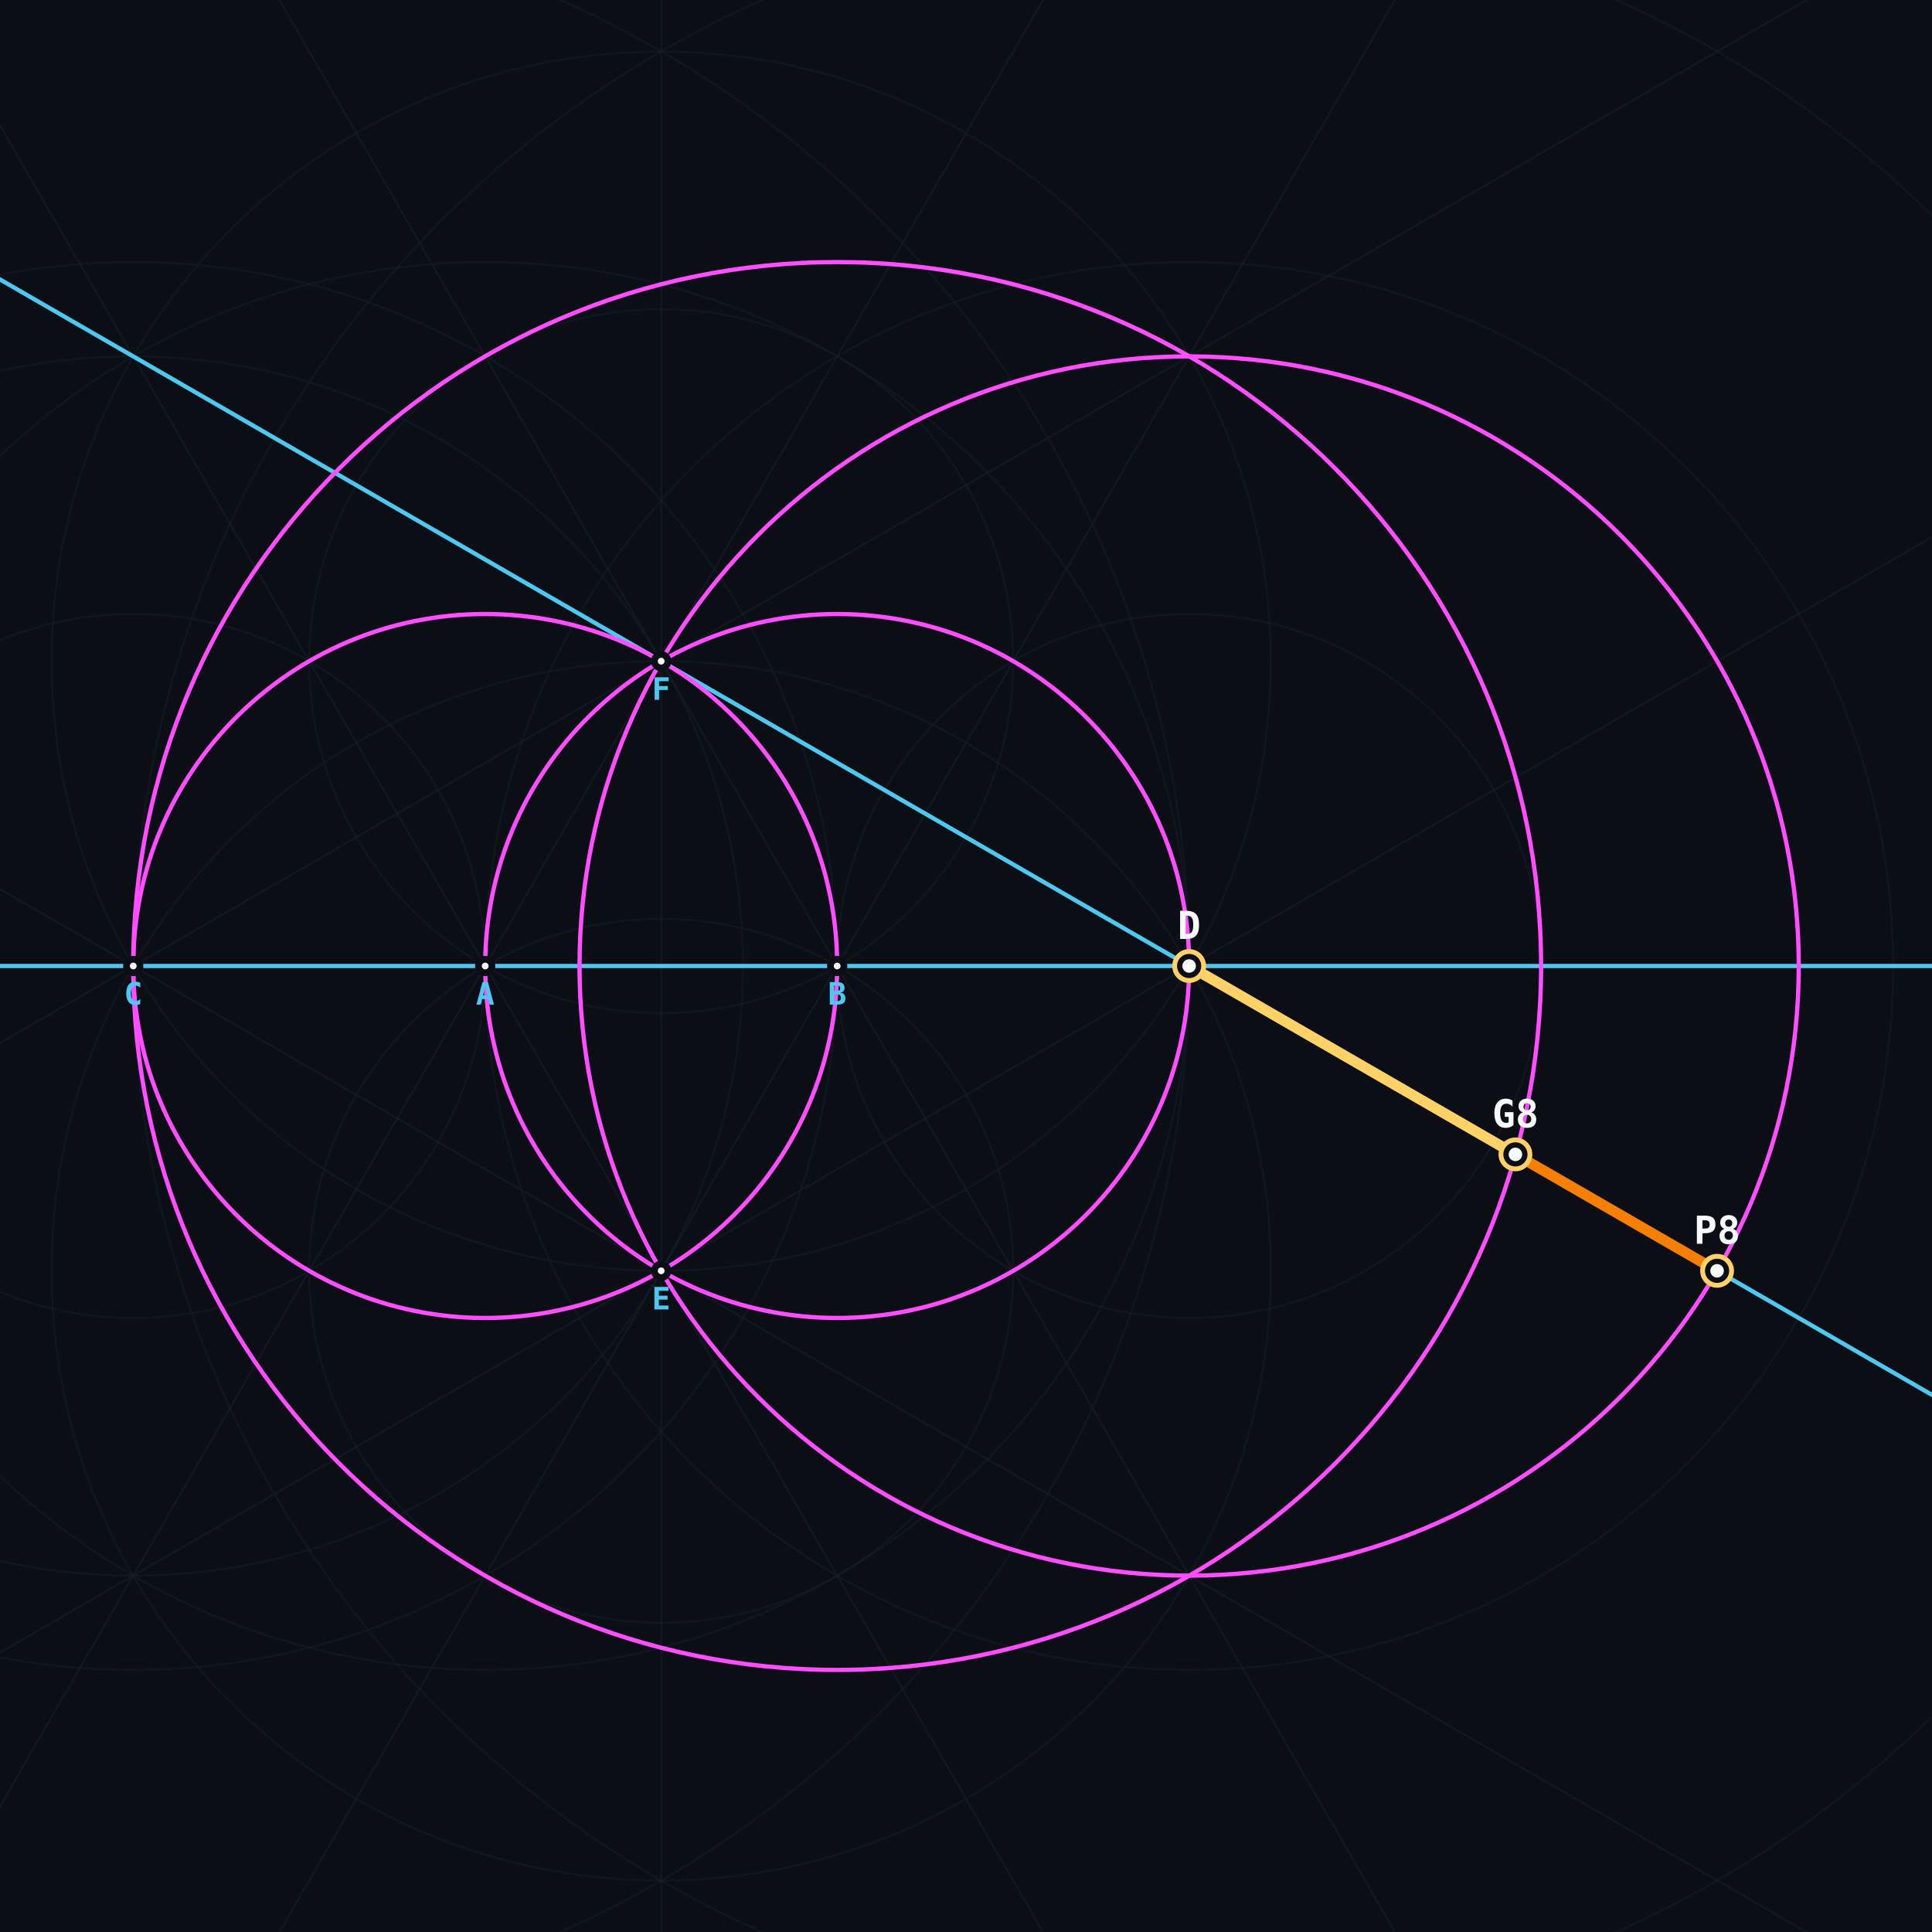
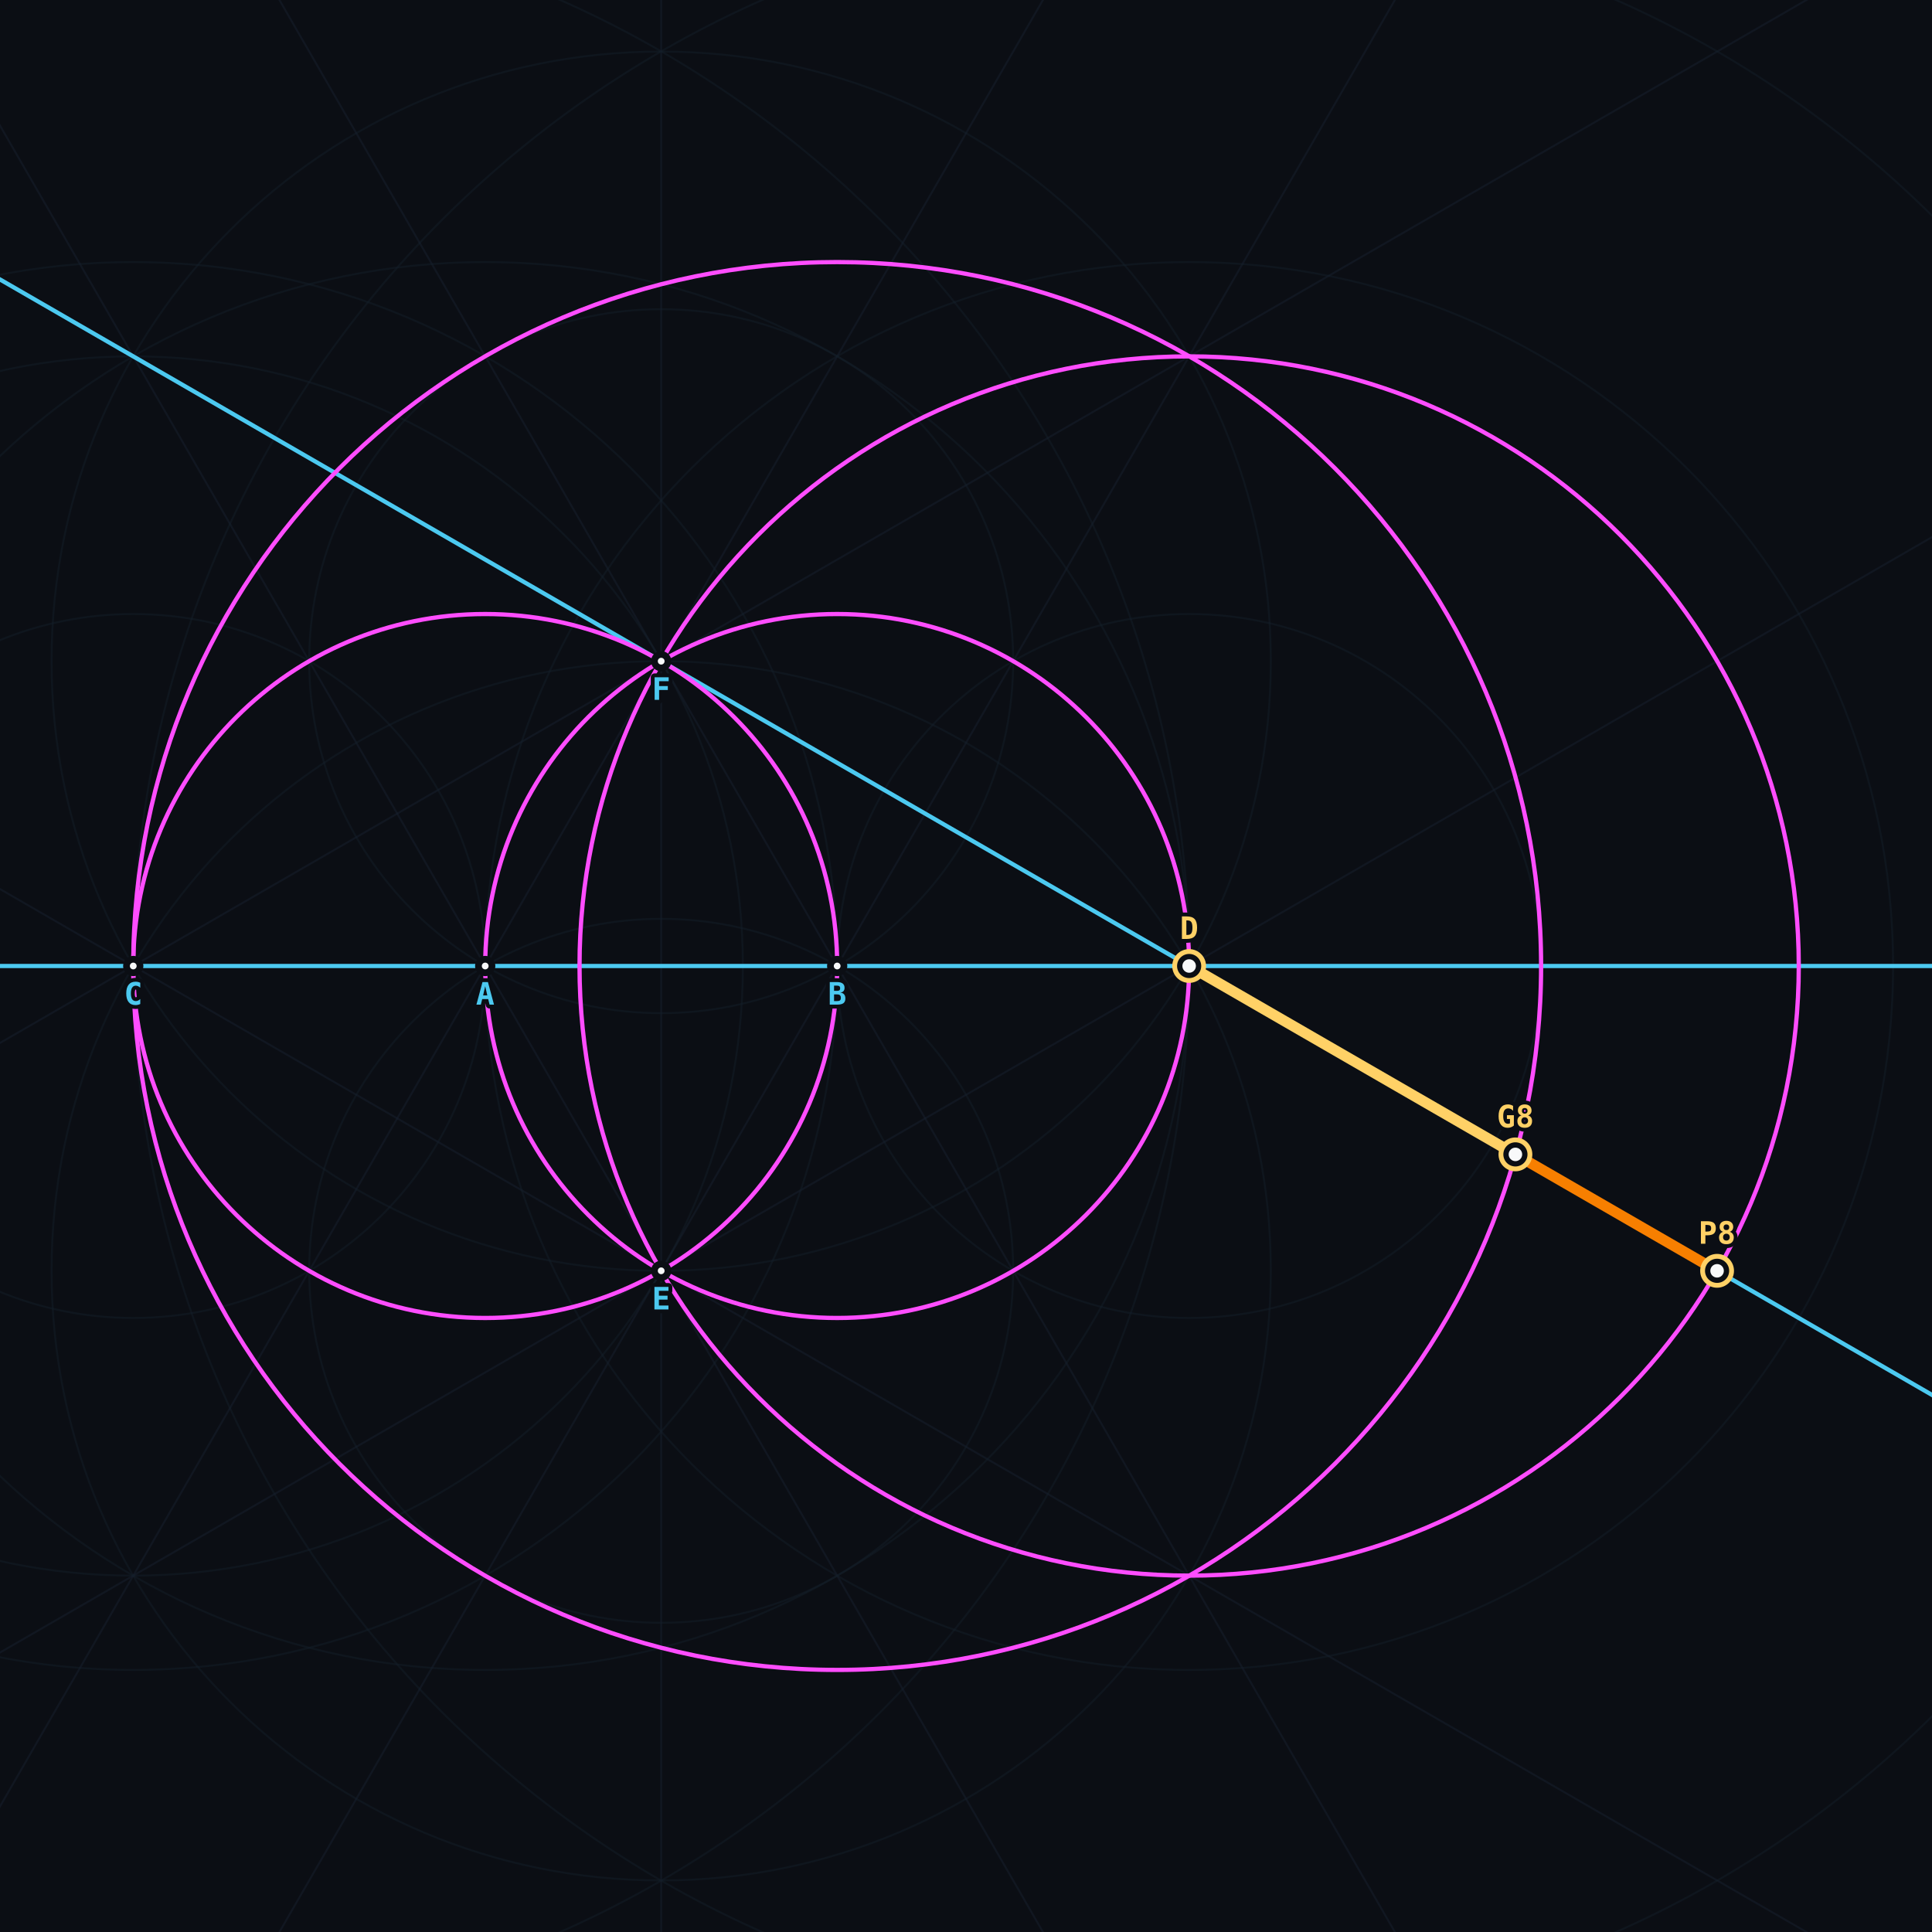
<svg xmlns="http://www.w3.org/2000/svg" viewBox="0 0 1000 1000" width="100%" height="100%" class="levels-svg">
  <defs>
    <clipPath id="sq-clip">
      <rect x="0" y="0" width="1000" height="1000" />
    </clipPath>
  </defs>
  <rect x="0" y="0" width="1000" height="1000" fill="#0b0e14" />
  <g clip-path="url(#sq-clip)">
    <line x1="-328.31" y1="-503.65" x2="921.69" y2="1661.42" stroke="#1a2332" stroke-width="1.0" stroke-opacity="0.45" />
    <line x1="-328.31" y1="1503.65" x2="921.69" y2="-661.42" stroke="#1a2332" stroke-width="1.0" stroke-opacity="0.45" />
    <line x1="1012.77" y1="-503.65" x2="-237.23" y2="1661.42" stroke="#1a2332" stroke-width="1.0" stroke-opacity="0.45" />
    <line x1="1012.77" y1="1503.65" x2="-237.23" y2="-661.42" stroke="#1a2332" stroke-width="1.0" stroke-opacity="0.45" />
    <line x1="-876.93" y1="-46.12" x2="1288.13" y2="1203.88" stroke="#1a2332" stroke-width="1.0" stroke-opacity="0.45" />
    <line x1="-876.93" y1="1046.12" x2="1288.13" y2="-203.88" stroke="#1a2332" stroke-width="1.0" stroke-opacity="0.45" />
    <line x1="1561.39" y1="-46.12" x2="-603.67" y2="1203.88" stroke="#1a2332" stroke-width="1.0" stroke-opacity="0.45" />
    <line x1="342.23" y1="1750.00" x2="342.23" y2="-750.00" stroke="#1a2332" stroke-width="1.0" stroke-opacity="0.45" />
    <circle cx="68.97" cy="500.00" r="182.18" fill="none" stroke="#161f2c" stroke-width="1.0" stroke-opacity="0.45" />
    <circle cx="251.14" cy="500.00" r="364.35" fill="none" stroke="#161f2c" stroke-width="1.0" stroke-opacity="0.45" />
    <circle cx="615.50" cy="500.00" r="364.35" fill="none" stroke="#161f2c" stroke-width="1.0" stroke-opacity="0.45" />
    <circle cx="342.23" cy="657.77" r="182.18" fill="none" stroke="#161f2c" stroke-width="1.0" stroke-opacity="0.45" />
    <circle cx="342.23" cy="342.23" r="182.18" fill="none" stroke="#161f2c" stroke-width="1.0" stroke-opacity="0.45" />
    <circle cx="68.97" cy="500.00" r="364.35" fill="none" stroke="#161f2c" stroke-width="1.0" stroke-opacity="0.45" />
    <circle cx="615.50" cy="500.00" r="182.18" fill="none" stroke="#161f2c" stroke-width="1.0" stroke-opacity="0.45" />
    <circle cx="68.97" cy="500.00" r="546.53" fill="none" stroke="#161f2c" stroke-width="1.0" stroke-opacity="0.45" />
    <circle cx="615.50" cy="500.00" r="546.53" fill="none" stroke="#161f2c" stroke-width="1.0" stroke-opacity="0.45" />
    <circle cx="68.97" cy="500.00" r="315.54" fill="none" stroke="#161f2c" stroke-width="1.0" stroke-opacity="0.45" />
    <circle cx="342.23" cy="657.77" r="315.54" fill="none" stroke="#161f2c" stroke-width="1.0" stroke-opacity="0.45" />
    <circle cx="342.23" cy="342.23" r="315.54" fill="none" stroke="#161f2c" stroke-width="1.0" stroke-opacity="0.45" />
    <line x1="-907.77" y1="500.00" x2="1592.23" y2="500.00" stroke="#4cc9f0" stroke-width="2.2" stroke-linecap="round" />
    <line x1="1561.39" y1="1046.12" x2="-603.67" y2="-203.88" stroke="#4cc9f0" stroke-width="2.2" stroke-linecap="round" />
    <circle cx="251.14" cy="500.00" r="182.18" fill="none" stroke="#ff4dff" stroke-width="2.2" />
    <circle cx="433.32" cy="500.00" r="182.18" fill="none" stroke="#ff4dff" stroke-width="2.2" />
    <circle cx="433.32" cy="500.00" r="364.35" fill="none" stroke="#ff4dff" stroke-width="2.2" />
    <circle cx="615.50" cy="500.00" r="315.54" fill="none" stroke="#ff4dff" stroke-width="2.2" />
    <circle class="geom-point" cx="251.14" cy="500.00" r="3.5" data-base-r="3.5" fill="#f8f9fa" stroke="#0b0e14" stroke-width="3.5" />
-     <text class="geom-label" x="251.14" y="520.00" data-anchor-x="251.14" data-anchor-y="500.00" data-offset-y="20" data-base-font="16" fill="#4cc9f0" font-family="monospace" font-size="16" font-weight="bold" text-anchor="middle">A</text>
+     <text class="geom-label" x="251.14" y="520.00" data-anchor-x="251.14" data-anchor-y="500.00" data-offset-y="20" data-base-font="16" fill="#4cc9f0" stroke="#0b0e14" stroke-width="4" stroke-linejoin="round" paint-order="stroke fill" font-family="monospace" font-size="16" font-weight="bold" text-anchor="middle">A</text>
    <circle class="geom-point" cx="433.32" cy="500.00" r="3.5" data-base-r="3.5" fill="#f8f9fa" stroke="#0b0e14" stroke-width="3.5" />
-     <text class="geom-label" x="433.32" y="520.00" data-anchor-x="433.32" data-anchor-y="500.00" data-offset-y="20" data-base-font="16" fill="#4cc9f0" font-family="monospace" font-size="16" font-weight="bold" text-anchor="middle">B</text>
+     <text class="geom-label" x="433.32" y="520.00" data-anchor-x="433.32" data-anchor-y="500.00" data-offset-y="20" data-base-font="16" fill="#4cc9f0" stroke="#0b0e14" stroke-width="4" stroke-linejoin="round" paint-order="stroke fill" font-family="monospace" font-size="16" font-weight="bold" text-anchor="middle">B</text>
    <circle class="geom-point" cx="68.97" cy="500.00" r="3.5" data-base-r="3.5" fill="#f8f9fa" stroke="#0b0e14" stroke-width="3.5" />
-     <text class="geom-label" x="68.97" y="520.00" data-anchor-x="68.97" data-anchor-y="500.00" data-offset-y="20" data-base-font="16" fill="#4cc9f0" font-family="monospace" font-size="16" font-weight="bold" text-anchor="middle">C</text>
+     <text class="geom-label" x="68.97" y="520.00" data-anchor-x="68.97" data-anchor-y="500.00" data-offset-y="20" data-base-font="16" fill="#4cc9f0" stroke="#0b0e14" stroke-width="4" stroke-linejoin="round" paint-order="stroke fill" font-family="monospace" font-size="16" font-weight="bold" text-anchor="middle">C</text>
    <circle class="geom-point" cx="342.23" cy="657.77" r="3.5" data-base-r="3.5" fill="#f8f9fa" stroke="#0b0e14" stroke-width="3.5" />
-     <text class="geom-label" x="342.23" y="677.77" data-anchor-x="342.23" data-anchor-y="657.77" data-offset-y="20" data-base-font="16" fill="#4cc9f0" font-family="monospace" font-size="16" font-weight="bold" text-anchor="middle">E</text>
+     <text class="geom-label" x="342.23" y="677.77" data-anchor-x="342.23" data-anchor-y="657.77" data-offset-y="20" data-base-font="16" fill="#4cc9f0" stroke="#0b0e14" stroke-width="4" stroke-linejoin="round" paint-order="stroke fill" font-family="monospace" font-size="16" font-weight="bold" text-anchor="middle">E</text>
    <circle class="geom-point" cx="342.23" cy="342.23" r="3.5" data-base-r="3.5" fill="#f8f9fa" stroke="#0b0e14" stroke-width="3.5" />
-     <text class="geom-label" x="342.23" y="362.23" data-anchor-x="342.23" data-anchor-y="342.23" data-offset-y="20" data-base-font="16" fill="#4cc9f0" font-family="monospace" font-size="16" font-weight="bold" text-anchor="middle">F</text>
+     <text class="geom-label" x="342.23" y="362.23" data-anchor-x="342.23" data-anchor-y="342.23" data-offset-y="20" data-base-font="16" fill="#4cc9f0" stroke="#0b0e14" stroke-width="4" stroke-linejoin="round" paint-order="stroke fill" font-family="monospace" font-size="16" font-weight="bold" text-anchor="middle">F</text>
    <line x1="615.50" y1="500.00" x2="784.38" y2="597.51" stroke="#ffd166" stroke-width="5.5" stroke-linecap="round" />
    <line x1="784.38" y1="597.51" x2="888.76" y2="657.77" stroke="#f77f00" stroke-width="5.5" stroke-linecap="round" />
    <circle class="geom-point" cx="615.50" cy="500.00" r="7.5" data-base-r="7.5" fill="#0b0e14" stroke="#ffd166" stroke-width="2.5" />
    <circle class="geom-point" cx="615.50" cy="500.00" r="3.5" data-base-r="3.5" fill="#f8f9fa" stroke="none" />
-     <text class="geom-label" x="615.50" y="486.00" data-anchor-x="615.50" data-anchor-y="500.00" data-offset-y="-14" data-base-font="20" fill="#f8f9fa" font-family="monospace" font-size="20" font-weight="bold" text-anchor="middle">D</text>
+     <text class="geom-label" x="615.50" y="486.00" data-anchor-x="615.50" data-anchor-y="500.00" data-offset-y="-14" data-base-font="16" fill="#ffd166" stroke="#0b0e14" stroke-width="4" stroke-linejoin="round" paint-order="stroke fill" font-family="monospace" font-size="16" font-weight="bold" text-anchor="middle">D</text>
    <circle class="geom-point" cx="784.38" cy="597.51" r="7.5" data-base-r="7.5" fill="#0b0e14" stroke="#ffd166" stroke-width="2.5" />
    <circle class="geom-point" cx="784.38" cy="597.51" r="3.5" data-base-r="3.5" fill="#f8f9fa" stroke="none" />
-     <text class="geom-label" x="784.38" y="583.51" data-anchor-x="784.38" data-anchor-y="597.51" data-offset-y="-14" data-base-font="20" fill="#f8f9fa" font-family="monospace" font-size="20" font-weight="bold" text-anchor="middle">G8</text>
+     <text class="geom-label" x="784.38" y="583.51" data-anchor-x="784.38" data-anchor-y="597.51" data-offset-y="-14" data-base-font="16" fill="#ffd166" stroke="#0b0e14" stroke-width="4" stroke-linejoin="round" paint-order="stroke fill" font-family="monospace" font-size="16" font-weight="bold" text-anchor="middle">G8</text>
    <circle class="geom-point" cx="888.76" cy="657.77" r="7.5" data-base-r="7.5" fill="#0b0e14" stroke="#ffd166" stroke-width="2.5" />
    <circle class="geom-point" cx="888.76" cy="657.77" r="3.5" data-base-r="3.5" fill="#f8f9fa" stroke="none" />
-     <text class="geom-label" x="888.76" y="643.77" data-anchor-x="888.76" data-anchor-y="657.77" data-offset-y="-14" data-base-font="20" fill="#f8f9fa" font-family="monospace" font-size="20" font-weight="bold" text-anchor="middle">P8</text>
+     <text class="geom-label" x="888.76" y="643.77" data-anchor-x="888.76" data-anchor-y="657.77" data-offset-y="-14" data-base-font="16" fill="#ffd166" stroke="#0b0e14" stroke-width="4" stroke-linejoin="round" paint-order="stroke fill" font-family="monospace" font-size="16" font-weight="bold" text-anchor="middle">P8</text>
  </g>
</svg>
